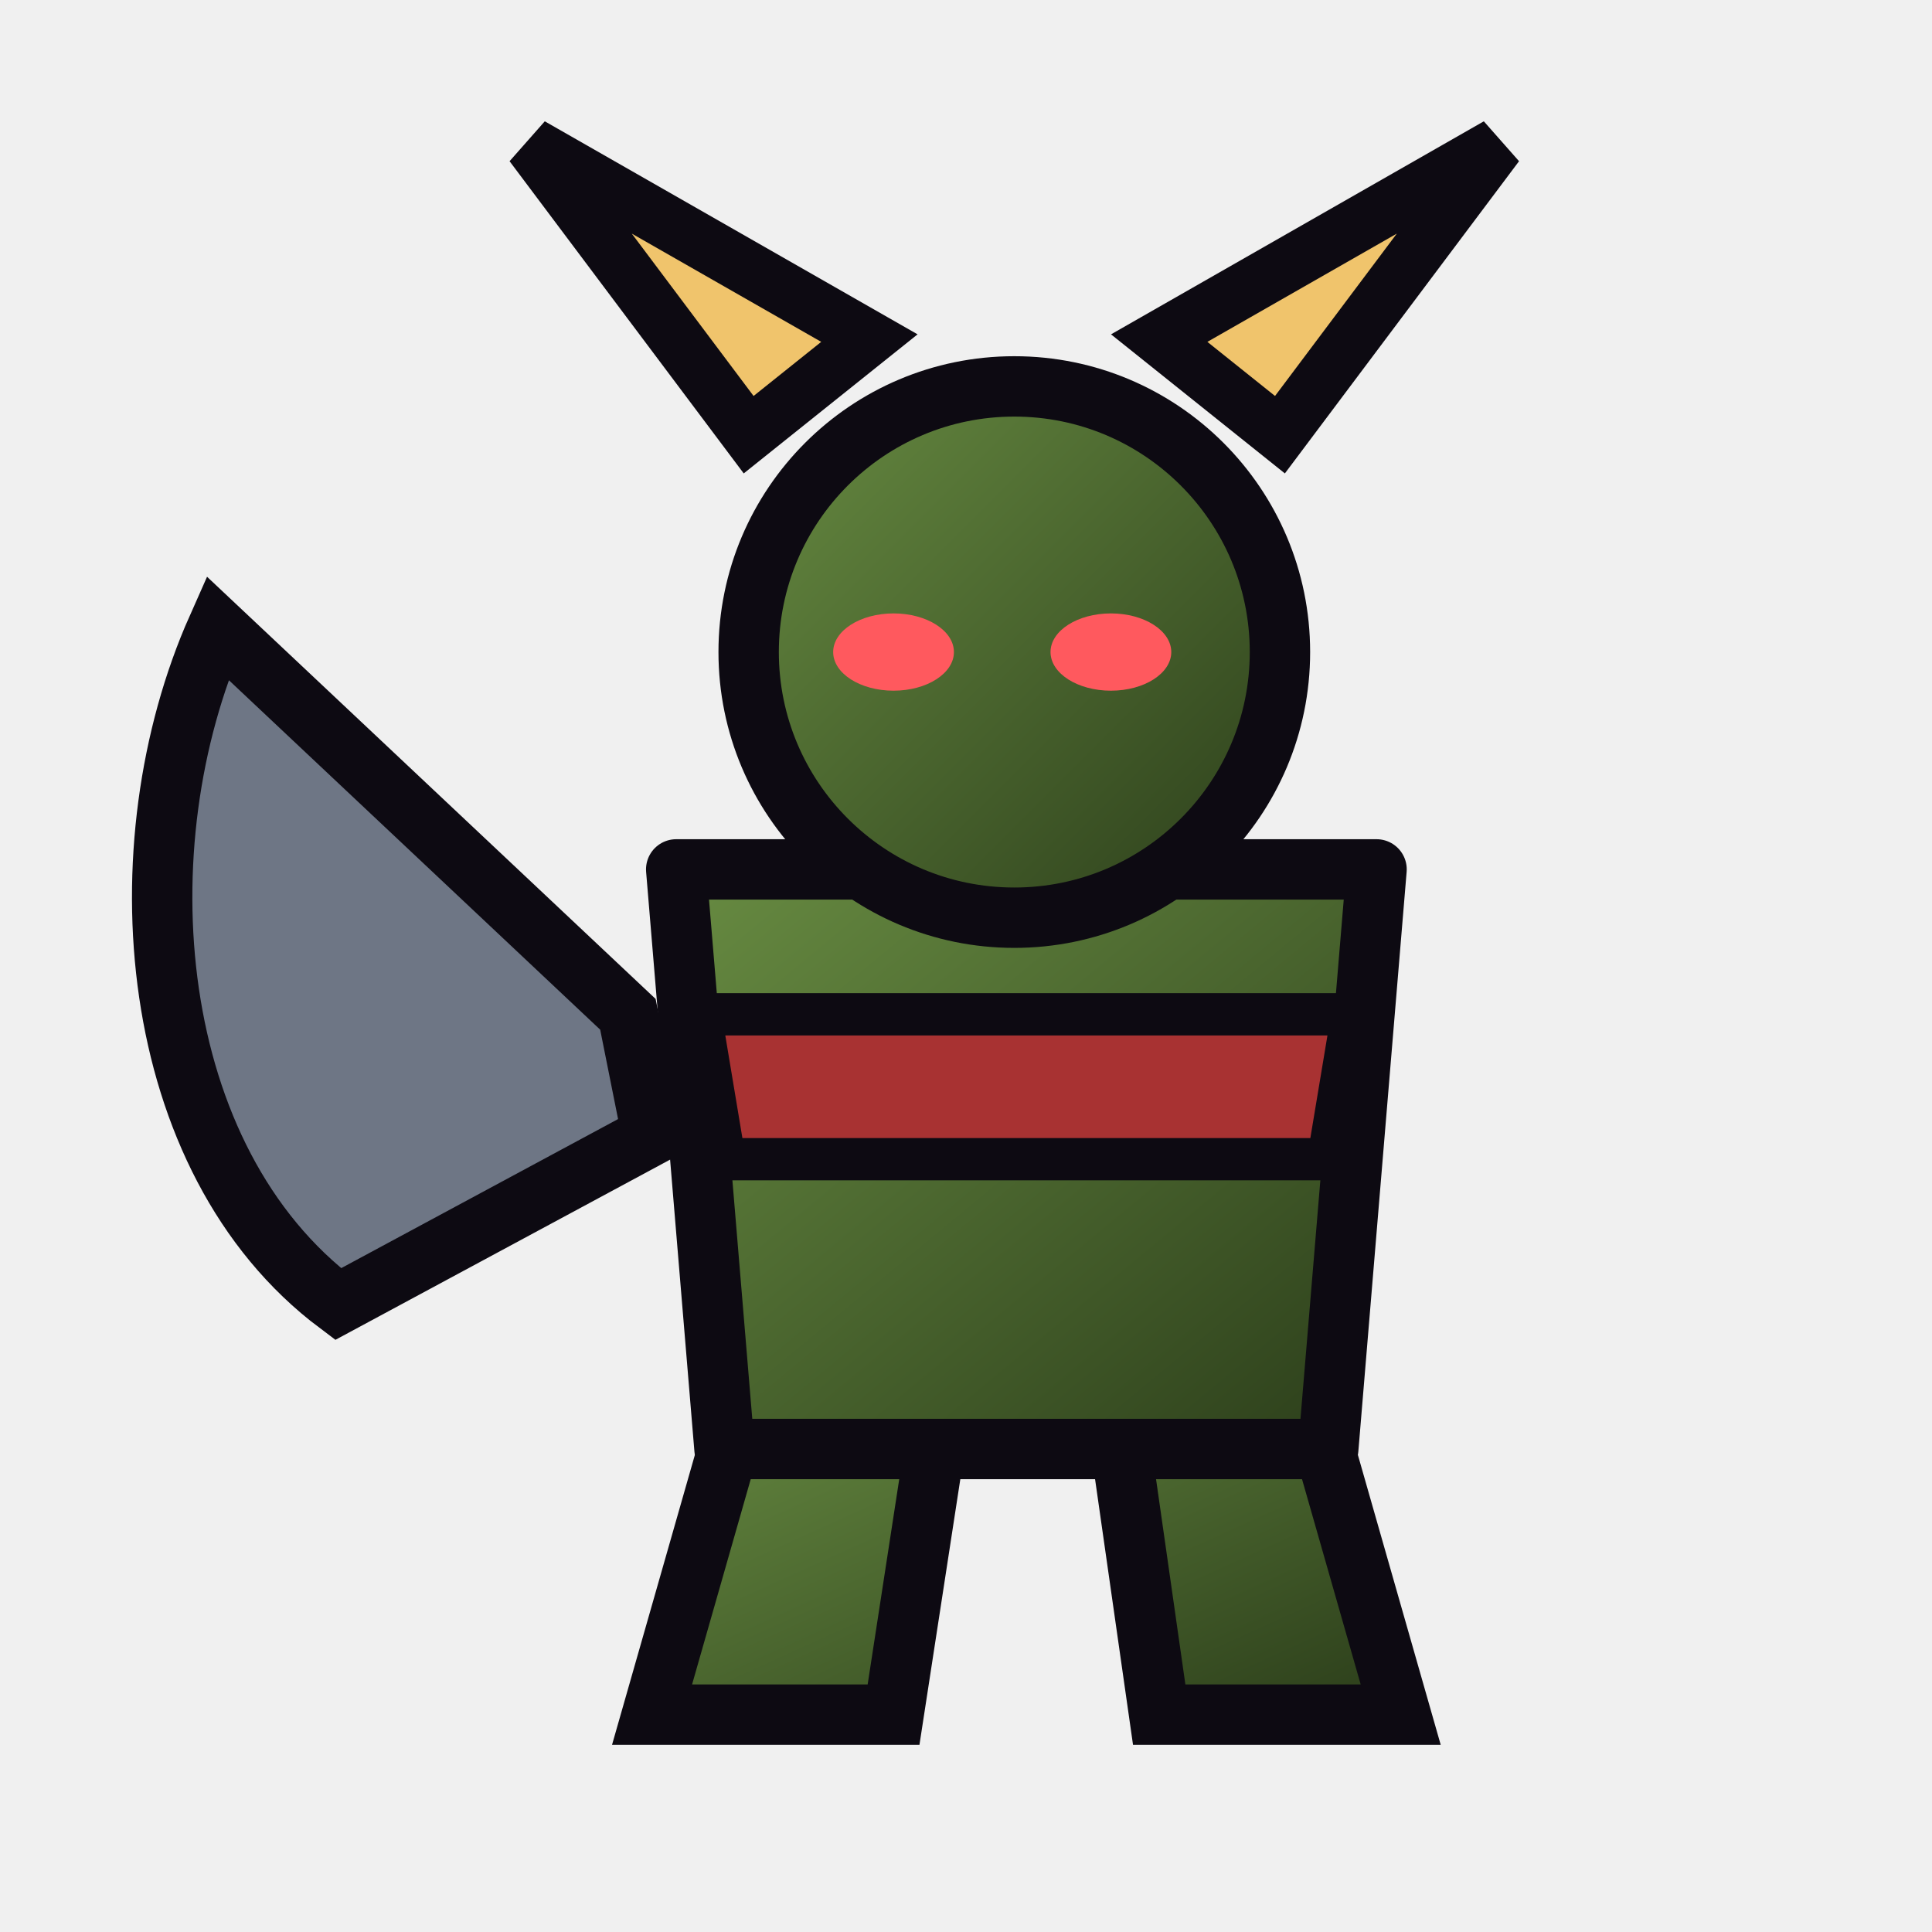
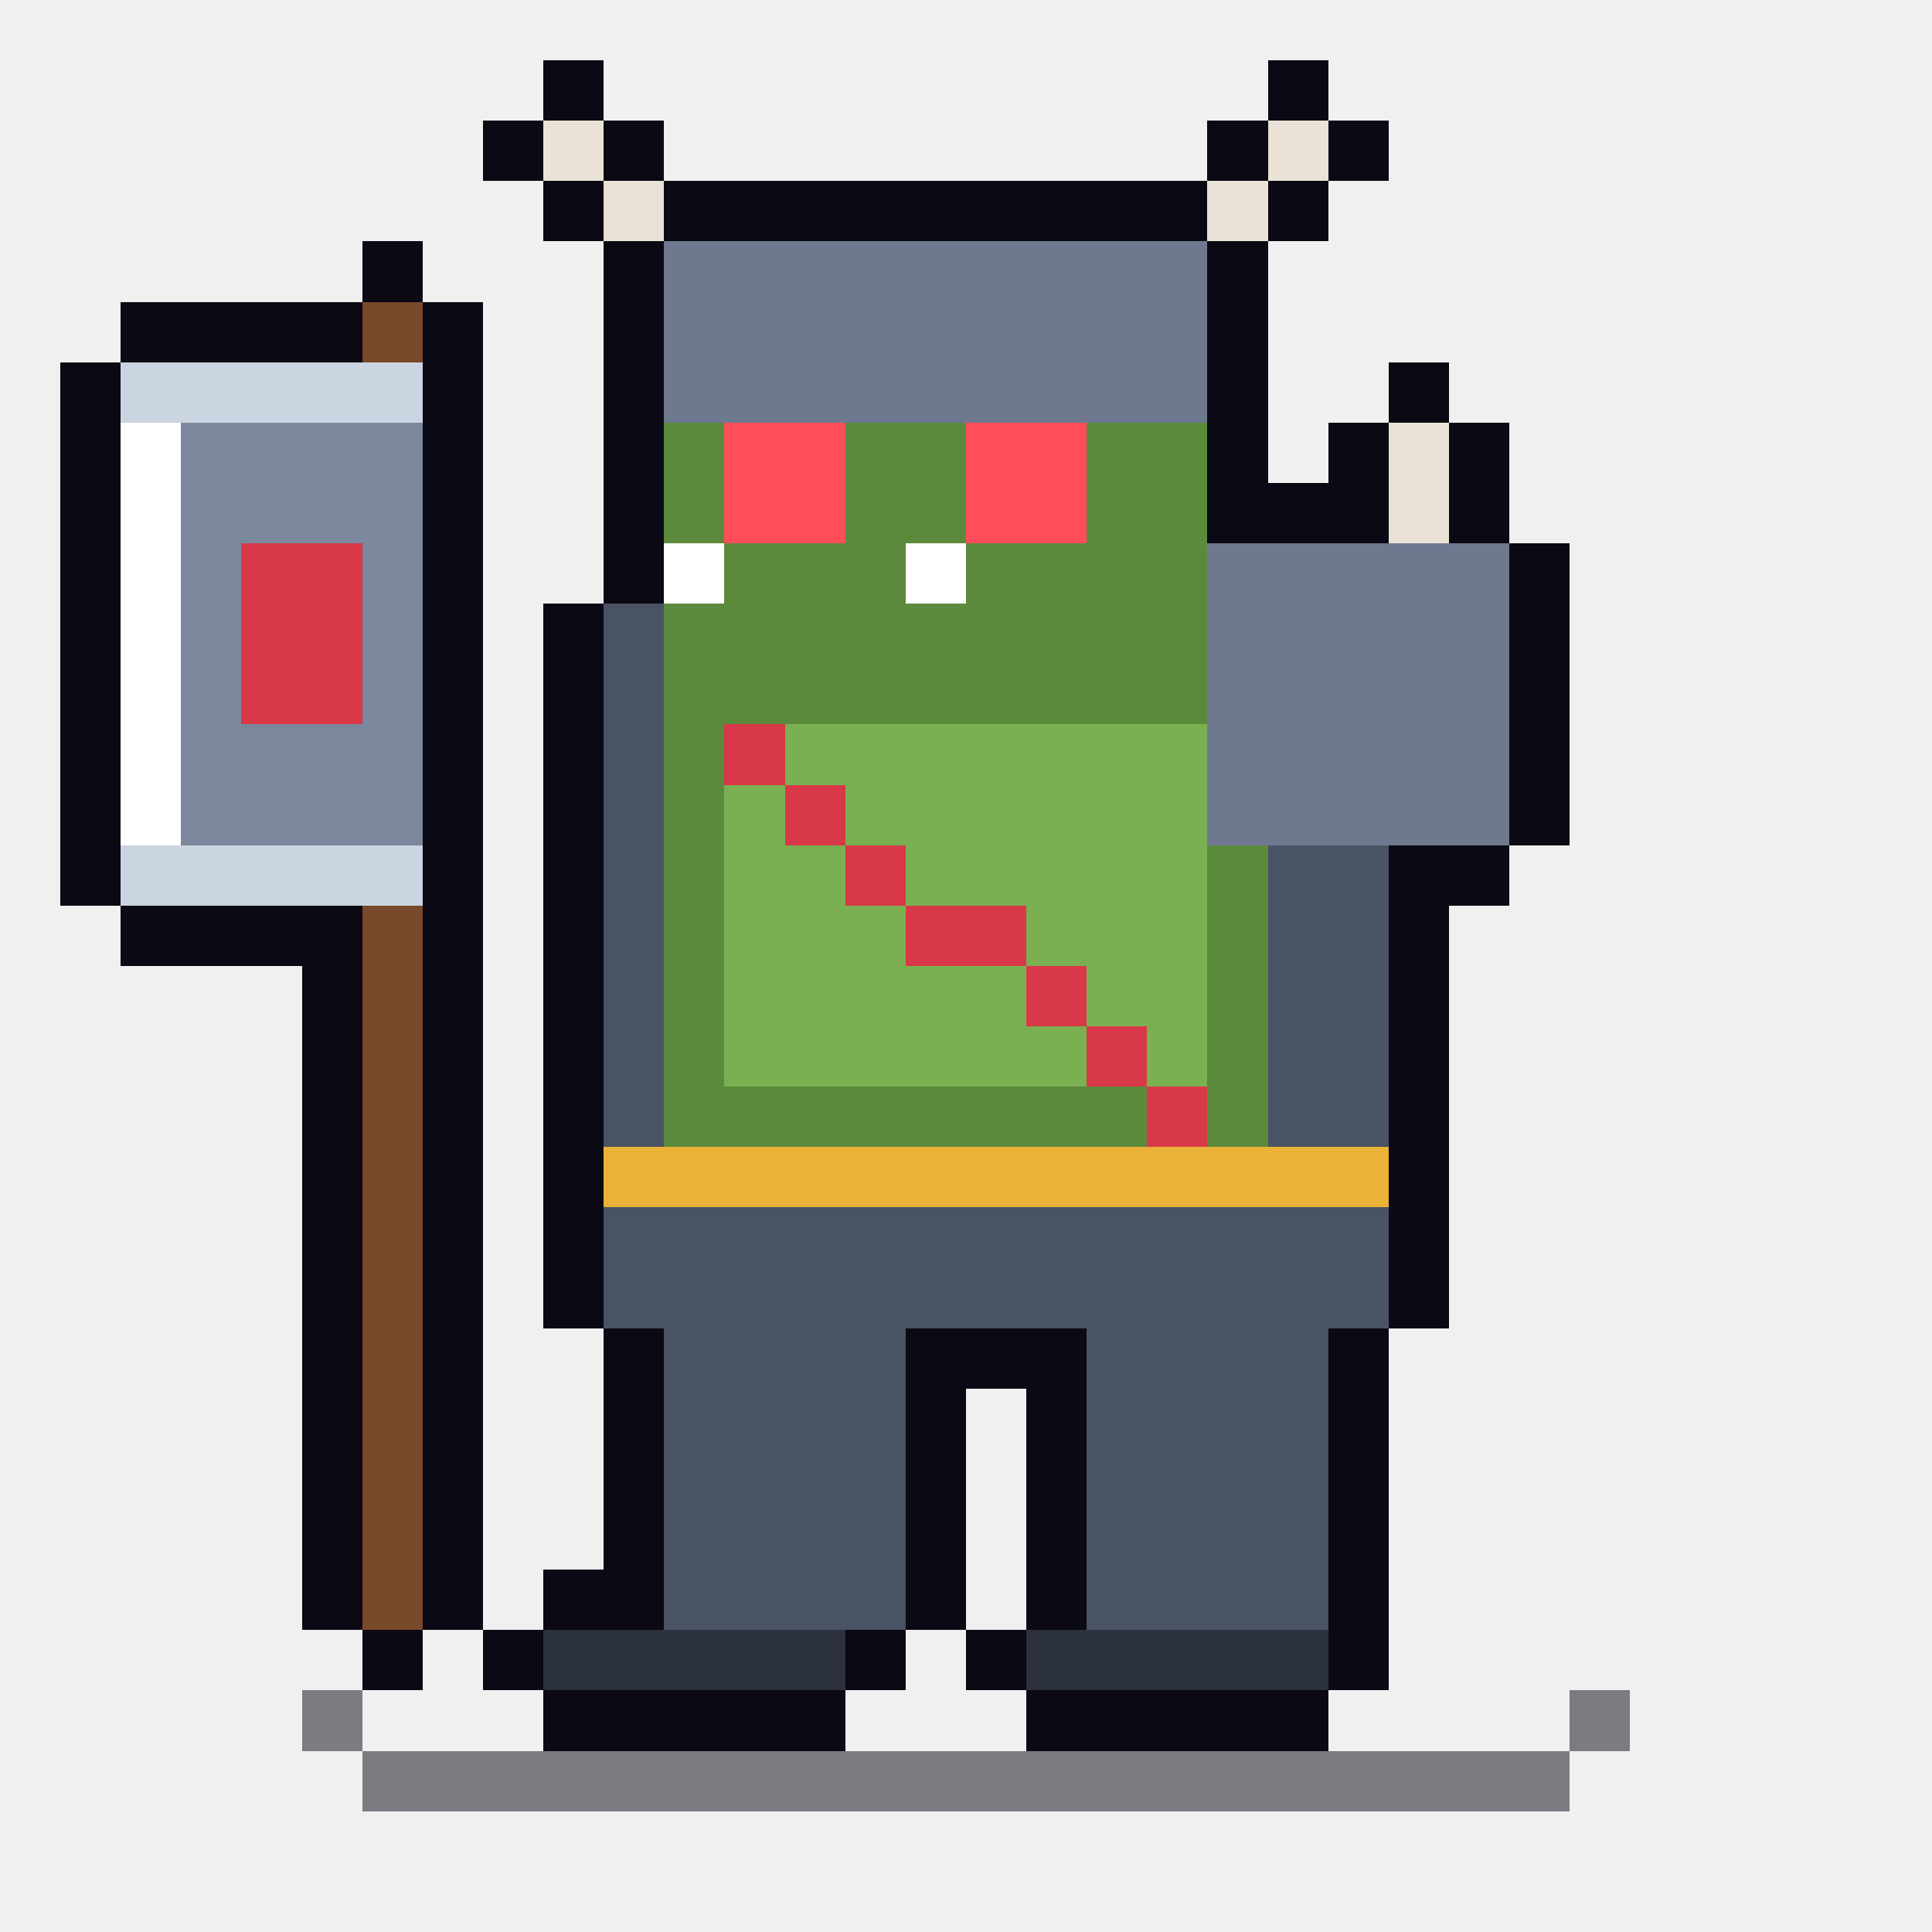
- <svg xmlns="http://www.w3.org/2000/svg" viewBox="0 0 160 160">
-   <defs>
-     <linearGradient id="eb" x1="0" y1="0" x2="1" y2="1">
-       <stop offset="0%" stop-color="#688c42" />
-       <stop offset="100%" stop-color="#2b3d1a" />
-     </linearGradient>
-   </defs>
-   <path d="M52 84 L18 52 C10 70 12 96 28 108 L54 94 Z" fill="#6e7685" stroke="#0d0a12" stroke-width="5" />
-   <path d="M62 114 L54 142 L74 142 L78 116 Z M92 114 L96 142 L116 142 L108 114 Z" fill="url(#eb)" stroke="#0d0a12" stroke-width="5" />
-   <path d="M56 72 L114 72 L110 120 L60 120 Z" fill="url(#eb)" stroke="#0d0a12" stroke-width="5" stroke-linejoin="round" />
-   <path d="M58 84 L112 84 L110 96 L60 96 Z" fill="#a83232" stroke="#0d0a12" stroke-width="3.5" />
-   <path d="M62 36 L44 12 L72 28 Z M106 36 L124 12 L96 28 Z" fill="#f0c46c" stroke="#0d0a12" stroke-width="4.5" />
-   <circle cx="84" cy="54" r="22" fill="url(#eb)" stroke="#0d0a12" stroke-width="5" />
-   <ellipse cx="74" cy="54" rx="5" ry="3.2" fill="#ff595e" />
-   <ellipse cx="92" cy="54" rx="5" ry="3.2" fill="#ff595e" />
+ <svg xmlns="http://www.w3.org/2000/svg" width="128" height="128" viewBox="0 0 32 32" shape-rendering="crispEdges">
+   <rect x="9" y="1" width="1" height="1" fill="#0b0914" />
+   <rect x="21" y="1" width="1" height="1" fill="#0b0914" />
+   <rect x="8" y="2" width="1" height="1" fill="#0b0914" />
+   <rect x="9" y="2" width="1" height="1" fill="#eae2d6" />
+   <rect x="10" y="2" width="1" height="1" fill="#0b0914" />
+   <rect x="20" y="2" width="1" height="1" fill="#0b0914" />
+   <rect x="21" y="2" width="1" height="1" fill="#eae2d6" />
+   <rect x="22" y="2" width="1" height="1" fill="#0b0914" />
+   <rect x="9" y="3" width="1" height="1" fill="#0b0914" />
+   <rect x="10" y="3" width="1" height="1" fill="#eae2d6" />
+   <rect x="11" y="3" width="9" height="1" fill="#0b0914" />
+   <rect x="20" y="3" width="1" height="1" fill="#eae2d6" />
+   <rect x="21" y="3" width="1" height="1" fill="#0b0914" />
+   <rect x="6" y="4" width="1" height="1" fill="#0b0914" />
+   <rect x="10" y="4" width="1" height="6" fill="#0b0914" />
+   <rect x="11" y="4" width="9" height="3" fill="#6e798f" />
+   <rect x="20" y="4" width="1" height="5" fill="#0b0914" />
+   <rect x="2" y="5" width="4" height="1" fill="#0b0914" />
+   <rect x="6" y="5" width="1" height="1" fill="#78492a" />
+   <rect x="7" y="5" width="1" height="22" fill="#0b0914" />
+   <rect x="1" y="6" width="1" height="9" fill="#0b0914" />
+   <rect x="2" y="6" width="5" height="1" fill="#cbd5e1" />
+   <rect x="23" y="6" width="1" height="1" fill="#0b0914" />
+   <rect x="2" y="7" width="1" height="7" fill="#ffffff" />
+   <rect x="3" y="7" width="4" height="2" fill="#7c889e" />
+   <rect x="11" y="7" width="1" height="2" fill="#5c8a3c" />
+   <rect x="12" y="7" width="2" height="2" fill="#ff4d5a" />
+   <rect x="14" y="7" width="2" height="2" fill="#5c8a3c" />
+   <rect x="16" y="7" width="2" height="2" fill="#ff4d5a" />
+   <rect x="18" y="7" width="2" height="5" fill="#5c8a3c" />
+   <rect x="22" y="7" width="1" height="2" fill="#0b0914" />
+   <rect x="23" y="7" width="1" height="2" fill="#eae2d6" />
+   <rect x="24" y="7" width="1" height="2" fill="#0b0914" />
+   <rect x="21" y="8" width="1" height="1" fill="#0b0914" />
+   <rect x="3" y="9" width="1" height="5" fill="#7c889e" />
+   <rect x="4" y="9" width="2" height="3" fill="#d93848" />
+   <rect x="6" y="9" width="1" height="5" fill="#7c889e" />
+   <rect x="11" y="9" width="1" height="1" fill="#ffffff" />
+   <rect x="12" y="9" width="3" height="3" fill="#5c8a3c" />
+   <rect x="15" y="9" width="1" height="1" fill="#ffffff" />
+   <rect x="16" y="9" width="2" height="3" fill="#5c8a3c" />
+   <rect x="20" y="9" width="5" height="5" fill="#6e798f" />
+   <rect x="25" y="9" width="1" height="5" fill="#0b0914" />
+   <rect x="9" y="10" width="1" height="12" fill="#0b0914" />
+   <rect x="10" y="10" width="1" height="9" fill="#4a5363" />
+   <rect x="11" y="10" width="1" height="9" fill="#5c8a3c" />
+   <rect x="15" y="10" width="1" height="2" fill="#5c8a3c" />
+   <rect x="4" y="12" width="2" height="2" fill="#7c889e" />
+   <rect x="12" y="12" width="1" height="1" fill="#d93848" />
+   <rect x="13" y="12" width="7" height="1" fill="#7ab051" />
+   <rect x="12" y="13" width="1" height="5" fill="#7ab051" />
+   <rect x="13" y="13" width="1" height="1" fill="#d93848" />
+   <rect x="14" y="13" width="6" height="1" fill="#7ab051" />
+   <rect x="2" y="14" width="5" height="1" fill="#cbd5e1" />
+   <rect x="13" y="14" width="1" height="4" fill="#7ab051" />
+   <rect x="14" y="14" width="1" height="1" fill="#d93848" />
+   <rect x="15" y="14" width="5" height="1" fill="#7ab051" />
+   <rect x="20" y="14" width="1" height="5" fill="#5c8a3c" />
+   <rect x="21" y="14" width="2" height="5" fill="#4a5363" />
+   <rect x="23" y="14" width="2" height="1" fill="#0b0914" />
+   <rect x="2" y="15" width="4" height="1" fill="#0b0914" />
+   <rect x="6" y="15" width="1" height="12" fill="#78492a" />
+   <rect x="14" y="15" width="1" height="3" fill="#7ab051" />
+   <rect x="15" y="15" width="2" height="1" fill="#d93848" />
+   <rect x="17" y="15" width="3" height="1" fill="#7ab051" />
+   <rect x="23" y="15" width="1" height="7" fill="#0b0914" />
+   <rect x="5" y="16" width="1" height="11" fill="#0b0914" />
+   <rect x="15" y="16" width="2" height="2" fill="#7ab051" />
+   <rect x="17" y="16" width="1" height="1" fill="#d93848" />
+   <rect x="18" y="16" width="2" height="1" fill="#7ab051" />
+   <rect x="17" y="17" width="1" height="1" fill="#7ab051" />
+   <rect x="18" y="17" width="1" height="1" fill="#d93848" />
+   <rect x="19" y="17" width="1" height="1" fill="#7ab051" />
+   <rect x="12" y="18" width="7" height="1" fill="#5c8a3c" />
+   <rect x="19" y="18" width="1" height="1" fill="#d93848" />
+   <rect x="10" y="19" width="13" height="1" fill="#eab338" />
+   <rect x="10" y="20" width="13" height="2" fill="#4a5363" />
+   <rect x="10" y="22" width="1" height="5" fill="#0b0914" />
+   <rect x="11" y="22" width="4" height="5" fill="#4a5363" />
+   <rect x="15" y="22" width="3" height="1" fill="#0b0914" />
+   <rect x="18" y="22" width="4" height="5" fill="#4a5363" />
+   <rect x="22" y="22" width="1" height="6" fill="#0b0914" />
+   <rect x="15" y="23" width="1" height="4" fill="#0b0914" />
+   <rect x="17" y="23" width="1" height="4" fill="#0b0914" />
+   <rect x="9" y="26" width="1" height="1" fill="#0b0914" />
+   <rect x="6" y="27" width="1" height="1" fill="#0b0914" />
+   <rect x="8" y="27" width="1" height="1" fill="#0b0914" />
+   <rect x="9" y="27" width="5" height="1" fill="#2b313d" />
+   <rect x="14" y="27" width="1" height="1" fill="#0b0914" />
+   <rect x="16" y="27" width="1" height="1" fill="#0b0914" />
+   <rect x="17" y="27" width="5" height="1" fill="#2b313d" />
+   <rect x="5" y="28" width="1" height="1" fill="#070912" fill-opacity="0.50" />
+   <rect x="9" y="28" width="5" height="1" fill="#0b0914" />
+   <rect x="17" y="28" width="5" height="1" fill="#0b0914" />
+   <rect x="26" y="28" width="1" height="1" fill="#070912" fill-opacity="0.50" />
+   <rect x="6" y="29" width="20" height="1" fill="#070912" fill-opacity="0.50" />
</svg>
